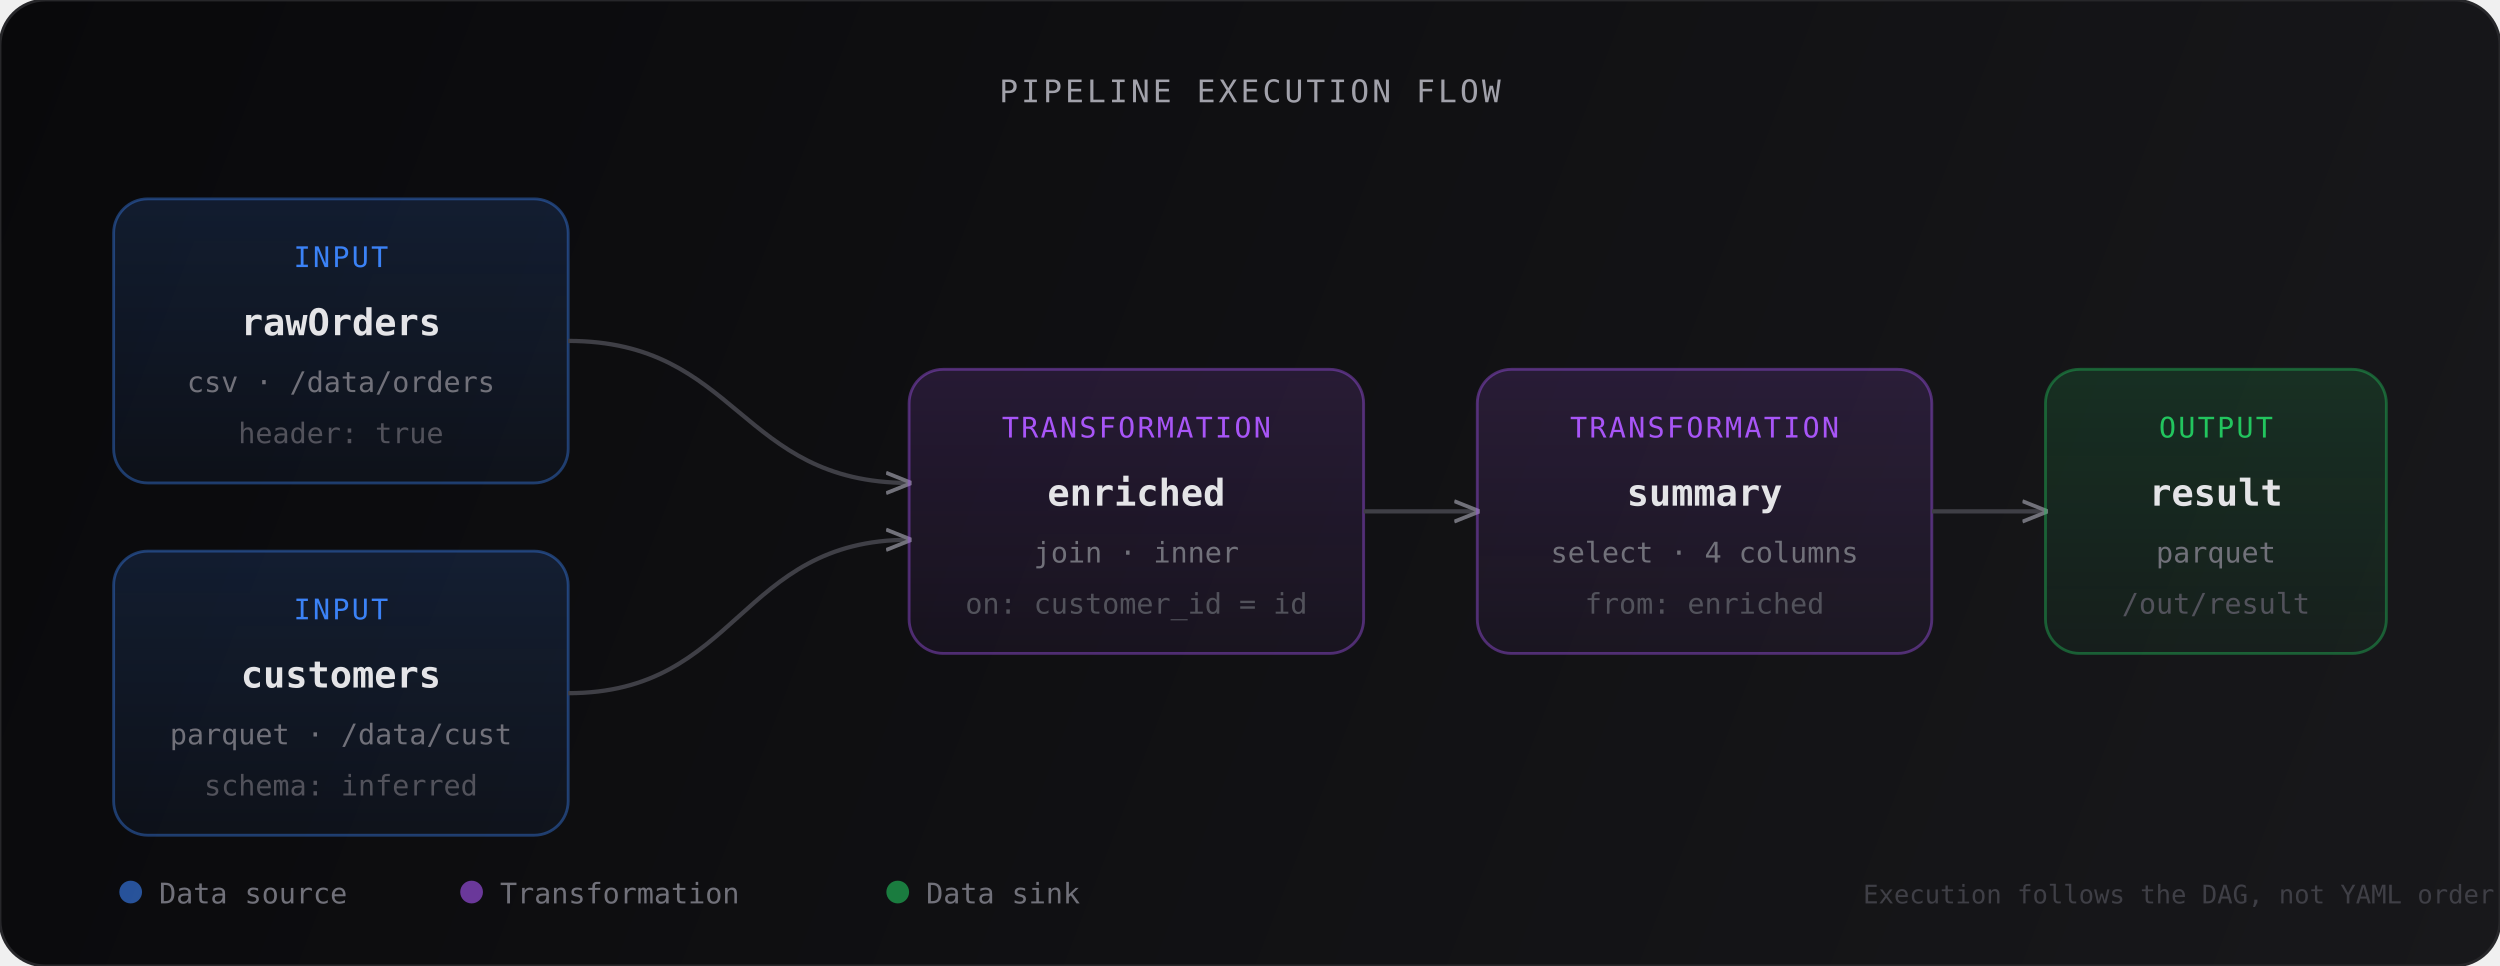
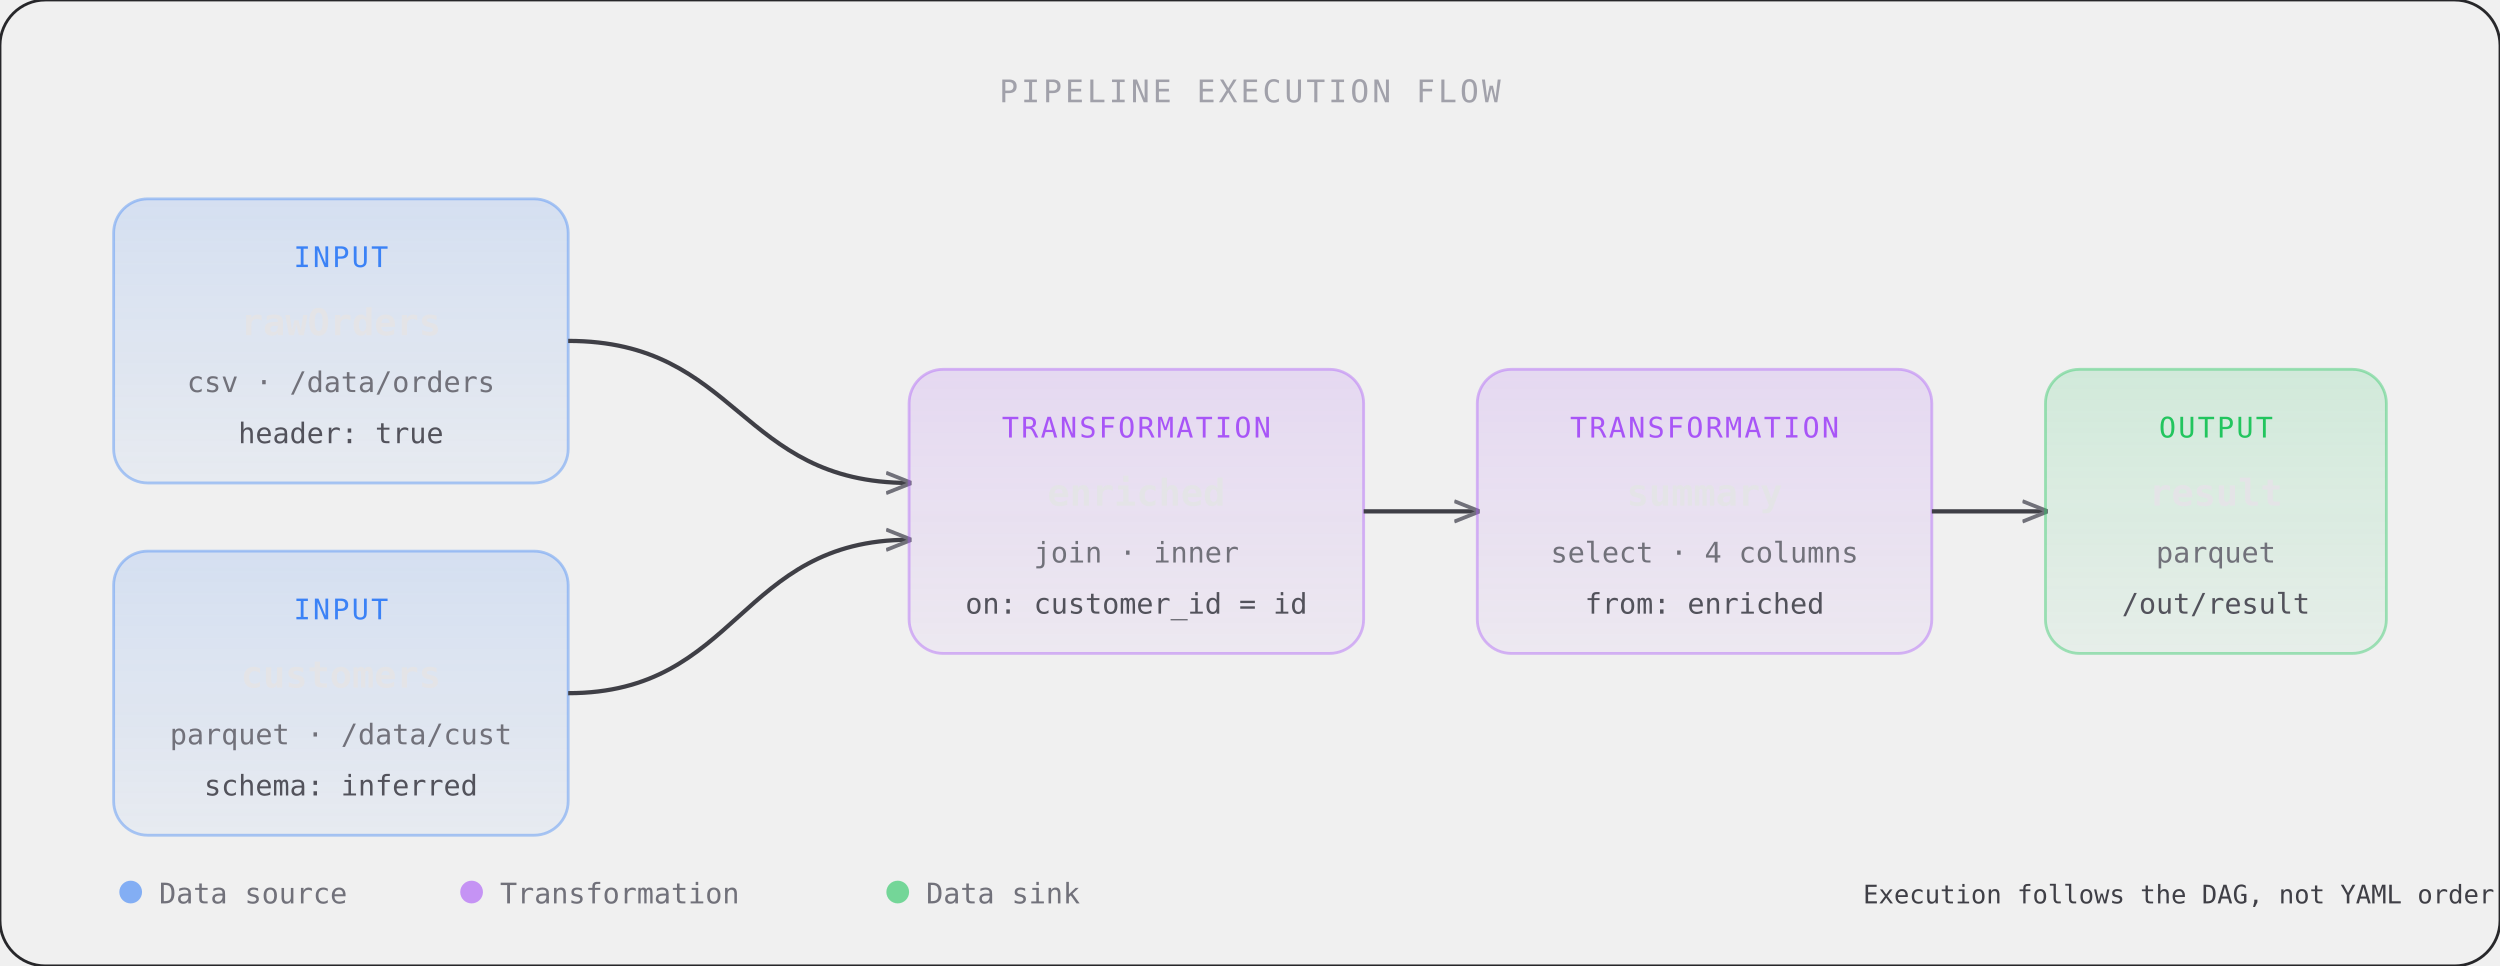
<svg xmlns="http://www.w3.org/2000/svg" viewBox="0 0 880 340" fill="none">
+   <style>
+     /* Default: dark mode (existing colors) */
+     .bg-main { fill: none; }
+     .bg-border { stroke: #27272a; }
+ 
+     /* Light mode overrides */
+     @media (prefers-color-scheme: light) {
+       .bg-border { stroke: #e4e4e7; }
+ 
+       /* Text color inversions */
+       text[fill="#e4e4e7"] { fill: #18181b; }
+       text[fill="#d4d4d8"] { fill: #27272a; }
+       text[fill="#a1a1aa"] { fill: #52525b; }
+       text[fill="#71717a"] { fill: #6b7280; }
+       text[fill="#52525b"] { fill: #71717a; }
+       text[fill="#3f3f46"] { fill: #a1a1aa; }
+ 
+       /* Stroke/line inversions */
+       path[stroke="#3f3f46"] { stroke: #d4d4d8; }
+       line[stroke="#3f3f46"] { stroke: #d4d4d8; }
+       line[stroke="#27272a"] { stroke: #e4e4e7; }
+       path[stroke="#27272a"] { stroke: #e4e4e7; }
+ 
+       /* Arrow markers */
+       marker path[stroke="#71717a"] { stroke: #6b7280; }
+       marker path[stroke="#ef4444"] { stroke: #ef4444; }
+ 
+       /* Rect borders */
+       rect[stroke="#27272a"] { stroke: #e4e4e7; }
+       rect[stroke="#3f3f46"] { stroke: #d4d4d8; }
+ 
+       /* Card/container fills - subtle backgrounds */
+       rect[fill="#3f3f46"] { fill: #d4d4d8; }
+ 
+       /* Venn diagram cover fills (used in except/anti) */
+       circle[fill="#18181b"] { fill: #ffffff; }
+ 
+       /* Table header backgrounds */
+       rect[fill-opacity="0.3"][fill="#3f3f46"] { fill: #e4e4e7; fill-opacity: 0.5; }
+     }
+   </style>
  <defs>
-     <linearGradient id="bg" x1="0" y1="0" x2="880" y2="340" gradientUnits="userSpaceOnUse">
-       <stop offset="0%" stop-color="#09090b" />
-       <stop offset="100%" stop-color="#18181b" />
-     </linearGradient>
    <linearGradient id="input-g" x1="0" y1="0" x2="0" y2="1">
      <stop offset="0%" stop-color="#3b82f6" stop-opacity="0.15" />
      <stop offset="100%" stop-color="#3b82f6" stop-opacity="0.05" />
    </linearGradient>
    <linearGradient id="transform-g" x1="0" y1="0" x2="0" y2="1">
      <stop offset="0%" stop-color="#a855f7" stop-opacity="0.15" />
      <stop offset="100%" stop-color="#a855f7" stop-opacity="0.05" />
    </linearGradient>
    <linearGradient id="output-g" x1="0" y1="0" x2="0" y2="1">
      <stop offset="0%" stop-color="#22c55e" stop-opacity="0.15" />
      <stop offset="100%" stop-color="#22c55e" stop-opacity="0.05" />
    </linearGradient>
    <filter id="glow">
      <feGaussianBlur stdDeviation="2" result="blur" />
      <feMerge>
        <feMergeNode in="blur" />
        <feMergeNode in="SourceGraphic" />
      </feMerge>
    </filter>
  </defs>
-   <rect width="880" height="340" rx="16" fill="url(#bg)" />
-   <rect width="880" height="340" rx="16" stroke="#27272a" stroke-width="1" fill="none" />
+   <rect width="880" height="340" rx="16" class="bg-main" />
+   <rect width="880" height="340" rx="16" class="bg-border" stroke-width="1" fill="none" />
  <text x="440" y="36" text-anchor="middle" fill="#a1a1aa" font-family="ui-monospace,SFMono-Regular,Menlo,monospace" font-size="11" letter-spacing="0.1em">PIPELINE EXECUTION FLOW</text>
  <g transform="translate(40, 70)">
    <rect width="160" height="100" rx="12" fill="url(#input-g)" stroke="#3b82f6" stroke-opacity="0.4" stroke-width="1" />
    <text x="80" y="24" text-anchor="middle" fill="#3b82f6" font-family="ui-monospace,SFMono-Regular,Menlo,monospace" font-size="10" letter-spacing="0.08em" font-weight="500">INPUT</text>
    <text x="80" y="48" text-anchor="middle" fill="#e4e4e7" font-family="ui-monospace,SFMono-Regular,Menlo,monospace" font-size="13" font-weight="600">rawOrders</text>
    <text x="80" y="68" text-anchor="middle" fill="#71717a" font-family="ui-monospace,SFMono-Regular,Menlo,monospace" font-size="10">csv · /data/orders</text>
    <text x="80" y="86" text-anchor="middle" fill="#52525b" font-family="ui-monospace,SFMono-Regular,Menlo,monospace" font-size="10">header: true</text>
  </g>
  <g transform="translate(40, 194)">
    <rect width="160" height="100" rx="12" fill="url(#input-g)" stroke="#3b82f6" stroke-opacity="0.4" stroke-width="1" />
    <text x="80" y="24" text-anchor="middle" fill="#3b82f6" font-family="ui-monospace,SFMono-Regular,Menlo,monospace" font-size="10" letter-spacing="0.08em" font-weight="500">INPUT</text>
    <text x="80" y="48" text-anchor="middle" fill="#e4e4e7" font-family="ui-monospace,SFMono-Regular,Menlo,monospace" font-size="13" font-weight="600">customers</text>
    <text x="80" y="68" text-anchor="middle" fill="#71717a" font-family="ui-monospace,SFMono-Regular,Menlo,monospace" font-size="10">parquet · /data/cust</text>
    <text x="80" y="86" text-anchor="middle" fill="#52525b" font-family="ui-monospace,SFMono-Regular,Menlo,monospace" font-size="10">schema: inferred</text>
  </g>
  <path d="M200,120 C260,120 260,170 320,170" stroke="#3f3f46" stroke-width="1.5" fill="none" marker-end="url(#arrow)" />
  <path d="M200,244 C260,244 260,190 320,190" stroke="#3f3f46" stroke-width="1.5" fill="none" marker-end="url(#arrow)" />
  <defs>
    <marker id="arrow" viewBox="0 0 10 10" refX="9" refY="5" markerWidth="6" markerHeight="6" orient="auto-start-reverse">
      <path d="M 0 1 L 10 5 L 0 9" fill="none" stroke="#71717a" stroke-width="1.5" />
    </marker>
  </defs>
  <g transform="translate(320, 130)">
    <rect width="160" height="100" rx="12" fill="url(#transform-g)" stroke="#a855f7" stroke-opacity="0.4" stroke-width="1" />
    <text x="80" y="24" text-anchor="middle" fill="#a855f7" font-family="ui-monospace,SFMono-Regular,Menlo,monospace" font-size="10" letter-spacing="0.08em" font-weight="500">TRANSFORMATION</text>
    <text x="80" y="48" text-anchor="middle" fill="#e4e4e7" font-family="ui-monospace,SFMono-Regular,Menlo,monospace" font-size="13" font-weight="600">enriched</text>
    <text x="80" y="68" text-anchor="middle" fill="#71717a" font-family="ui-monospace,SFMono-Regular,Menlo,monospace" font-size="10">join · inner</text>
    <text x="80" y="86" text-anchor="middle" fill="#52525b" font-family="ui-monospace,SFMono-Regular,Menlo,monospace" font-size="10">on: customer_id = id</text>
  </g>
  <path d="M480,180 L520,180" stroke="#3f3f46" stroke-width="1.5" fill="none" marker-end="url(#arrow)" />
  <g transform="translate(520, 130)">
    <rect width="160" height="100" rx="12" fill="url(#transform-g)" stroke="#a855f7" stroke-opacity="0.4" stroke-width="1" />
    <text x="80" y="24" text-anchor="middle" fill="#a855f7" font-family="ui-monospace,SFMono-Regular,Menlo,monospace" font-size="10" letter-spacing="0.08em" font-weight="500">TRANSFORMATION</text>
    <text x="80" y="48" text-anchor="middle" fill="#e4e4e7" font-family="ui-monospace,SFMono-Regular,Menlo,monospace" font-size="13" font-weight="600">summary</text>
    <text x="80" y="68" text-anchor="middle" fill="#71717a" font-family="ui-monospace,SFMono-Regular,Menlo,monospace" font-size="10">select · 4 columns</text>
    <text x="80" y="86" text-anchor="middle" fill="#52525b" font-family="ui-monospace,SFMono-Regular,Menlo,monospace" font-size="10">from: enriched</text>
  </g>
  <path d="M680,180 L720,180" stroke="#3f3f46" stroke-width="1.5" fill="none" marker-end="url(#arrow)" />
  <g transform="translate(720, 130)">
    <rect width="120" height="100" rx="12" fill="url(#output-g)" stroke="#22c55e" stroke-opacity="0.4" stroke-width="1" />
    <text x="60" y="24" text-anchor="middle" fill="#22c55e" font-family="ui-monospace,SFMono-Regular,Menlo,monospace" font-size="10" letter-spacing="0.08em" font-weight="500">OUTPUT</text>
    <text x="60" y="48" text-anchor="middle" fill="#e4e4e7" font-family="ui-monospace,SFMono-Regular,Menlo,monospace" font-size="13" font-weight="600">result</text>
    <text x="60" y="68" text-anchor="middle" fill="#71717a" font-family="ui-monospace,SFMono-Regular,Menlo,monospace" font-size="10">parquet</text>
    <text x="60" y="86" text-anchor="middle" fill="#52525b" font-family="ui-monospace,SFMono-Regular,Menlo,monospace" font-size="10">/out/result</text>
  </g>
  <g transform="translate(40, 314)">
    <circle cx="6" cy="0" r="4" fill="#3b82f6" opacity="0.6" />
    <text x="16" y="4" fill="#71717a" font-family="ui-monospace,SFMono-Regular,Menlo,monospace" font-size="10">Data source</text>
    <circle cx="126" cy="0" r="4" fill="#a855f7" opacity="0.6" />
    <text x="136" y="4" fill="#71717a" font-family="ui-monospace,SFMono-Regular,Menlo,monospace" font-size="10">Transformation</text>
    <circle cx="276" cy="0" r="4" fill="#22c55e" opacity="0.6" />
    <text x="286" y="4" fill="#71717a" font-family="ui-monospace,SFMono-Regular,Menlo,monospace" font-size="10">Data sink</text>
    <text x="838" y="4" text-anchor="end" fill="#3f3f46" font-family="ui-monospace,SFMono-Regular,Menlo,monospace" font-size="9">Execution follows the DAG, not YAML order</text>
  </g>
</svg>
